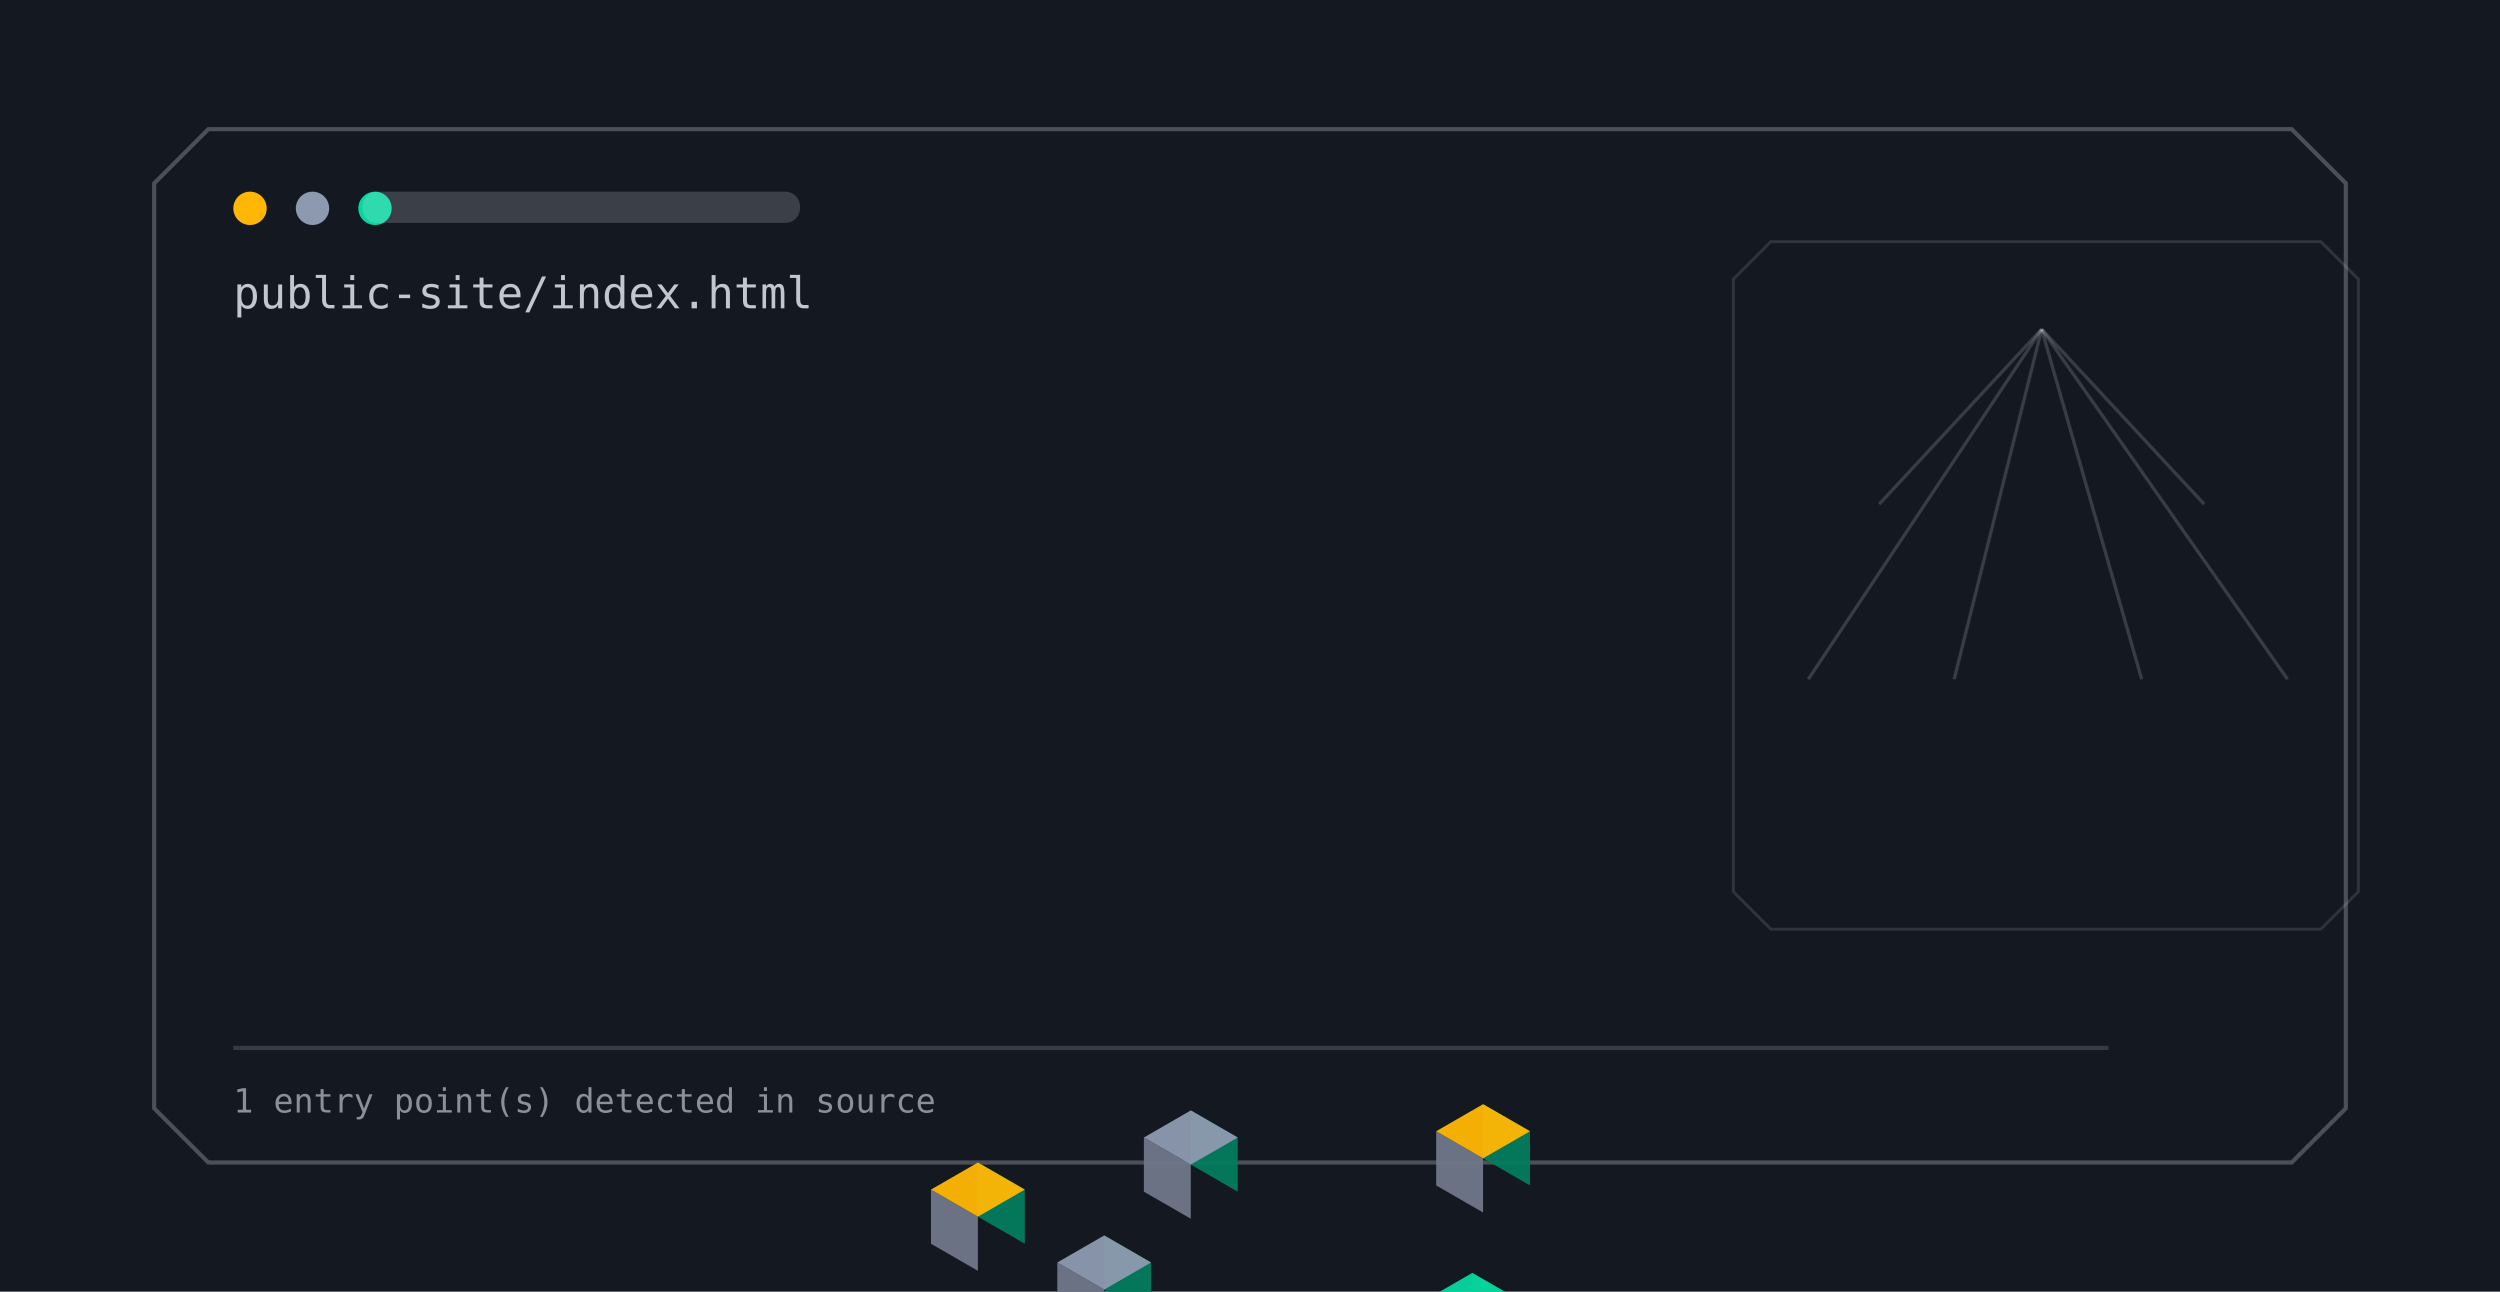
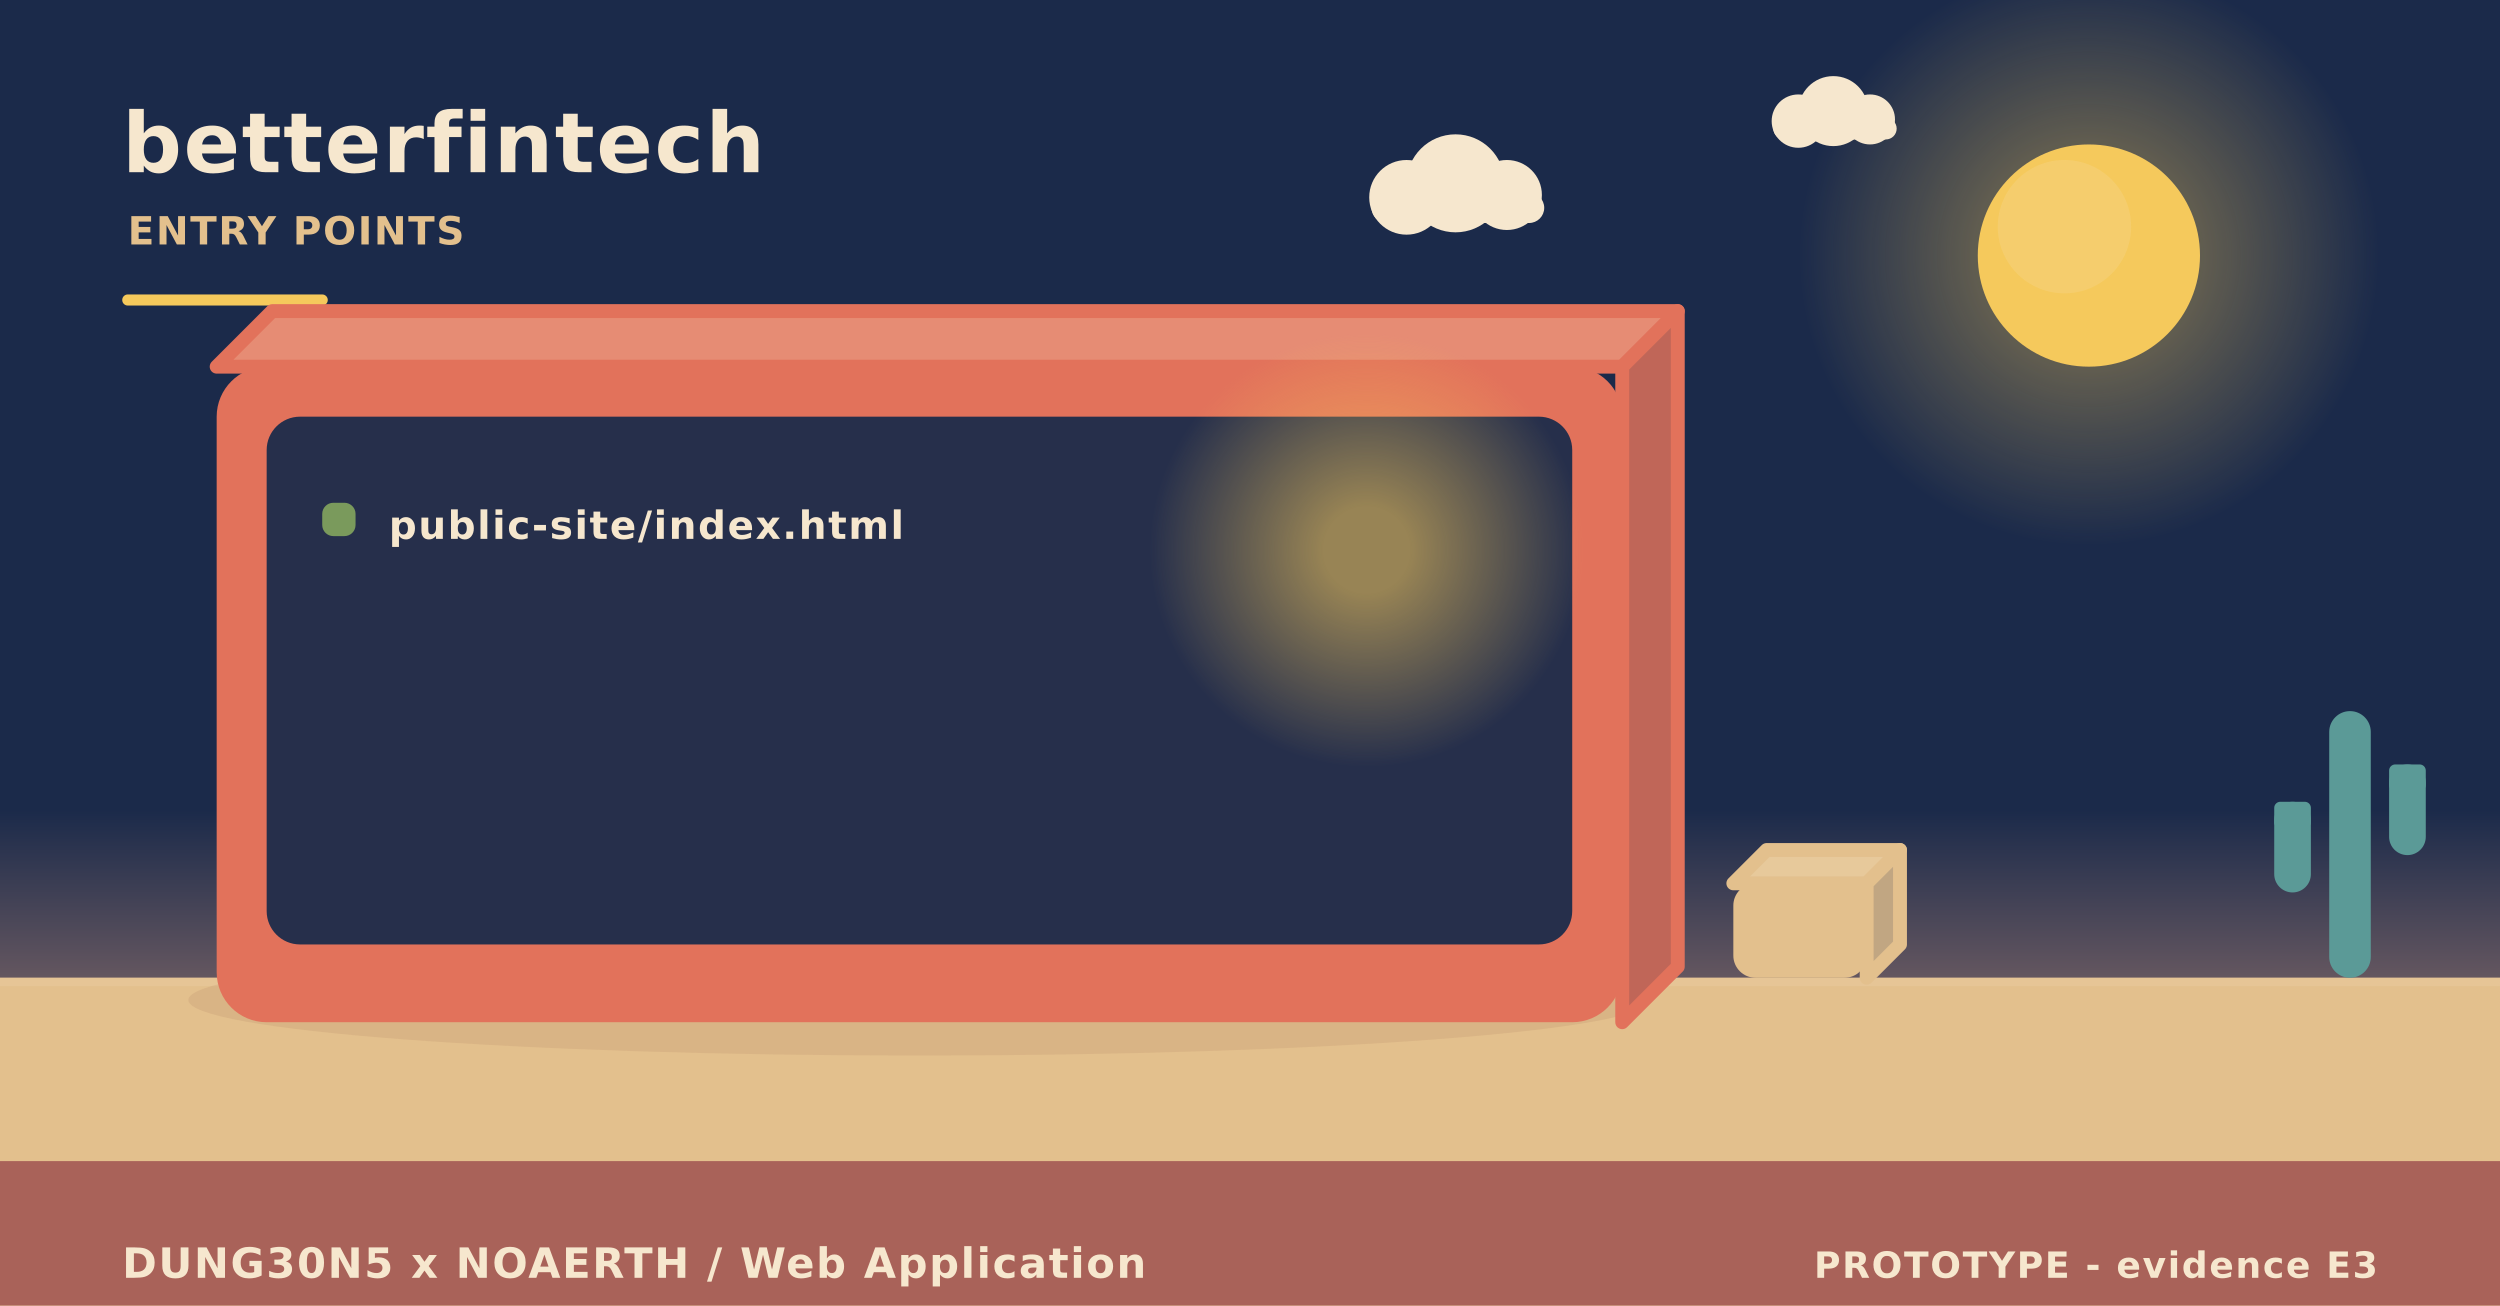
- <svg xmlns="http://www.w3.org/2000/svg" viewBox="0 0 1200 620" width="1200" height="620" role="img" aria-label="betterfintech command surface">
-   <rect width="1200" height="620" fill="#141821" />
-   <defs>
-     <linearGradient id="gt" x1="0" y1="0" x2="1" y2="1">
-       <stop offset="0%" stop-color="#ffb703" />
-       <stop offset="100%" stop-color="#8d99ae" />
-     </linearGradient>
-   </defs>
-   <path d="M100.00,62.00 H1100.00 L1126.00,88.00 V532.00 L1100.00,558.00 H100.00 L74.00,532.00 V88.00 Z" fill="none" stroke="rgba(238,241,246,0.300)" stroke-width="2.00" opacity="0.85" />
-   <circle cx="120.00" cy="100.00" r="8.00" fill="#ffb703" opacity="1.00" />
-   <circle cx="150.00" cy="100.00" r="8.00" fill="#8d99ae" opacity="1.00" />
-   <circle cx="180.00" cy="100.00" r="8.00" fill="#06d6a0" opacity="1.00" />
-   <rect x="174.00" y="92.00" width="210.00" height="15.00" rx="7.00" fill="rgba(238,241,246,0.180)" opacity="1.00" />
-   <text x="112" y="148" font-family="ui-monospace,SFMono-Regular,Menlo,monospace" font-size="21" fill="rgba(238,241,246,0.800)">public-site/index.html</text>
-   <path d="M850.00,116.00 H1114.00 L1132.00,134.00 V428.00 L1114.00,446.00 H850.00 L832.00,428.00 V134.00 Z" fill="none" stroke="rgba(238,241,246,0.180)" stroke-width="1.40" opacity="0.70" />
-   <line x1="980.00" y1="158.00" x2="902.00" y2="242.00" stroke="rgba(238,241,246,0.300)" stroke-width="1.60" opacity="0.55" />
-   <line x1="980.00" y1="158.00" x2="1058.00" y2="242.00" stroke="rgba(238,241,246,0.300)" stroke-width="1.60" opacity="0.55" />
-   <line x1="980.00" y1="158.00" x2="868.00" y2="326.00" stroke="rgba(238,241,246,0.300)" stroke-width="1.60" opacity="0.55" />
-   <line x1="980.00" y1="158.00" x2="938.00" y2="326.00" stroke="rgba(238,241,246,0.300)" stroke-width="1.60" opacity="0.55" />
-   <line x1="980.00" y1="158.00" x2="1028.00" y2="326.00" stroke="rgba(238,241,246,0.300)" stroke-width="1.60" opacity="0.55" />
-   <line x1="980.00" y1="158.00" x2="1098.00" y2="326.00" stroke="rgba(238,241,246,0.300)" stroke-width="1.60" opacity="0.55" />
-   <polygon points="711.87,556.00 734.39,569.00 734.39,543.00 711.87,530.00" fill="#037c5d" opacity="0.95" />
-   <polygon points="689.36,569.00 711.87,582.00 711.87,556.00 689.36,543.00" fill="#6e7788" opacity="0.95" />
-   <polygon points="711.87,530.00 734.39,543.00 711.87,556.00 689.36,543.00" fill="#ffb703" opacity="0.95" />
-   <polygon points="571.58,559.00 594.09,572.00 594.09,546.00 571.58,533.00" fill="#037c5d" opacity="0.95" />
-   <polygon points="549.06,572.00 571.58,585.00 571.58,559.00 549.06,546.00" fill="#6e7788" opacity="0.95" />
-   <polygon points="571.58,533.00 594.09,546.00 571.58,559.00 549.06,546.00" fill="#8d99ae" opacity="0.95" />
-   <polygon points="706.68,637.00 729.19,650.00 729.19,624.00 706.68,611.00" fill="#037c5d" opacity="0.95" />
-   <polygon points="684.16,650.00 706.68,663.00 706.68,637.00 684.16,624.00" fill="#6e7788" opacity="0.95" />
-   <polygon points="706.68,611.00 729.19,624.00 706.68,637.00 684.16,624.00" fill="#06d6a0" opacity="0.95" />
-   <polygon points="469.39,584.00 491.90,597.00 491.90,571.00 469.39,558.00" fill="#037c5d" opacity="0.95" />
-   <polygon points="446.87,597.00 469.39,610.00 469.39,584.00 446.87,571.00" fill="#6e7788" opacity="0.95" />
-   <polygon points="469.39,558.00 491.90,571.00 469.39,584.00 446.87,571.00" fill="#ffb703" opacity="0.95" />
-   <polygon points="530.01,619.00 552.52,632.00 552.52,606.00 530.01,593.00" fill="#037c5d" opacity="0.95" />
-   <polygon points="507.49,632.00 530.01,645.00 530.01,619.00 507.49,606.00" fill="#6e7788" opacity="0.95" />
-   <polygon points="530.01,593.00 552.52,606.00 530.01,619.00 507.49,606.00" fill="#8d99ae" opacity="0.95" />
-   <polygon points="607.95,664.00 630.47,677.00 630.47,651.00 607.95,638.00" fill="#037c5d" opacity="0.95" />
-   <polygon points="585.43,677.00 607.95,690.00 607.95,664.00 585.43,651.00" fill="#6e7788" opacity="0.95" />
-   <polygon points="607.95,638.00 630.47,651.00 607.95,664.00 585.43,651.00" fill="#06d6a0" opacity="0.95" />
-   <polygon points="668.57,699.00 691.09,712.00 691.09,686.00 668.57,673.00" fill="#037c5d" opacity="0.95" />
-   <polygon points="646.05,712.00 668.57,725.00 668.57,699.00 646.05,686.00" fill="#6e7788" opacity="0.95" />
-   <polygon points="668.57,673.00 691.09,686.00 668.57,699.00 646.05,686.00" fill="#ffb703" opacity="0.95" />
-   <rect x="112.00" y="502.00" width="900.00" height="2.00" rx="0.00" fill="rgba(238,241,246,0.160)" opacity="1.00" />
-   <text x="112" y="534" font-family="ui-monospace,Menlo,monospace" font-size="16" fill="rgba(238,241,246,0.550)">1 entry point(s) detected in source</text>
+ <svg xmlns="http://www.w3.org/2000/svg" width="900" height="470" viewBox="0 0 900 470" role="img" aria-label="betterfintech - how it is operated">
+   <linearGradient id="skyt" x1="0" y1="0" x2="0" y2="1">
+     <stop offset="0" stop-color="#1b2a4a" />
+     <stop offset="0.62" stop-color="#1b2a4a" />
+     <stop offset="1" stop-color="#f3ad8a" />
+   </linearGradient>
+   <rect width="900" height="470" fill="url(#skyt)" />
+   <radialGradient id="sunt">
+     <stop offset="0.35" stop-color="#f5c95c" stop-opacity="0.34" />
+     <stop offset="1" stop-color="#f5c95c" stop-opacity="0" />
+   </radialGradient>
+   <circle cx="752" cy="92" r="104" fill="url(#sunt)" />
+   <circle cx="752" cy="92" r="40" fill="#f5c95c" />
+   <circle cx="743.2" cy="81.6" r="24" fill="#f5d27e" opacity="0.5" />
+   <g>
+     <circle cx="524" cy="66" r="17.64" fill="#f6e7ce" />
+     <circle cx="506.36" cy="71.04" r="13.44" fill="#f6e7ce" />
+     <circle cx="542.48" cy="70.2" r="12.6" fill="#f6e7ce" />
+     <rect x="493.76" y="69.36" width="62.16" height="10.92" rx="5.46" fill="#f6e7ce" />
+   </g>
+   <g>
+     <circle cx="660" cy="40" r="12.6" fill="#f6e7ce" />
+     <circle cx="647.4" cy="43.6" r="9.6" fill="#f6e7ce" />
+     <circle cx="673.2" cy="43" r="9" fill="#f6e7ce" />
+     <rect x="638.4" y="42.4" width="44.4" height="7.8" rx="3.9" fill="#f6e7ce" />
+   </g>
+   <rect x="0" y="352" width="900" height="118" fill="#e3c08d" />
+   <rect x="0" y="352" width="900" height="3" fill="#e6c596" />
+   <text x="44" y="62" font-family="Verdana,DejaVu Sans,sans-serif" font-size="30" font-weight="700" letter-spacing="0.6" fill="#f6e7ce" text-anchor="start">betterfintech</text>
+   <text x="46" y="88" font-family="Verdana,DejaVu Sans,sans-serif" font-size="14" font-weight="700" letter-spacing="0.6" fill="#e3c08d" text-anchor="start">ENTRY POINTS</text>
+   <rect x="44" y="106" width="74" height="4" rx="2" fill="#f5c95c" />
+   <ellipse cx="331" cy="360" rx="263.2" ry="20" fill="rgba(138,90,68,0.11)" />
+   <path d="M78,132 L584,132 L604,112 L98,112 Z" fill="#e68c74" stroke="#e2725b" stroke-width="5" stroke-linejoin="round" />
+   <path d="M584,132 L604,112 L604,348 L584,368 Z" fill="#c06658" stroke="#e2725b" stroke-width="5" stroke-linejoin="round" />
+   <rect x="78" y="132" width="506" height="236" rx="18" fill="#e2725b" />
+   <rect x="96" y="150" width="470" height="190" rx="12" fill="#1b2a4a" opacity="0.94" />
+   <radialGradient id="lamp12682">
+     <stop offset="0.2" stop-color="#f5c95c" stop-opacity="0.55" />
+     <stop offset="1" stop-color="#f5c95c" stop-opacity="0" />
+   </radialGradient>
+   <circle cx="492" cy="198" r="78" fill="url(#lamp12682)" />
+   <rect x="116" y="181" width="12" height="12" rx="4" fill="#7a9a5c" />
+   <text x="140" y="194" font-family="Verdana,DejaVu Sans,sans-serif" font-size="14" font-weight="700" letter-spacing="0.6" fill="#f6e7ce" text-anchor="start">public-site/index.html</text>
+   <path d="M624,318 L672,318 L684,306 L636,306 Z" fill="#e7c99b" stroke="#e3c08d" stroke-width="5" stroke-linejoin="round" />
+   <path d="M672,318 L684,306 L684,340 L672,352 Z" fill="#c1a682" stroke="#e3c08d" stroke-width="5" stroke-linejoin="round" />
+   <rect x="624" y="318" width="48" height="34" rx="8" fill="#e3c08d" />
+   <rect x="838.52" y="256" width="14.96" height="96" rx="7.48" fill="#5b9a97" />
+   <rect x="818.72" y="288.64" width="13.2" height="32.64" rx="6.6" fill="#5b9a97" />
+   <rect x="818.72" y="288.64" width="13.2" height="9.6" rx="2.2" fill="#5b9a97" />
+   <rect x="860.08" y="275.2" width="13.2" height="32.64" rx="6.6" fill="#5b9a97" />
+   <rect x="860.08" y="275.2" width="13.2" height="9.6" rx="2.2" fill="#5b9a97" />
+   <rect x="0" y="418" width="900" height="52" rx="0" fill="#a65c56" opacity="0.94" />
+   <text x="44" y="460" font-family="Verdana,DejaVu Sans,sans-serif" font-size="15" font-weight="700" letter-spacing="0.6" fill="#f6e7ce" text-anchor="start">DUNG30N5 x NOAERTH  /  Web Application</text>
+   <text x="856" y="460" font-family="Verdana,DejaVu Sans,sans-serif" font-size="13" font-weight="700" letter-spacing="0.6" fill="#f6e7ce" text-anchor="end">PROTOTYPE  -  evidence E3</text>
</svg>
